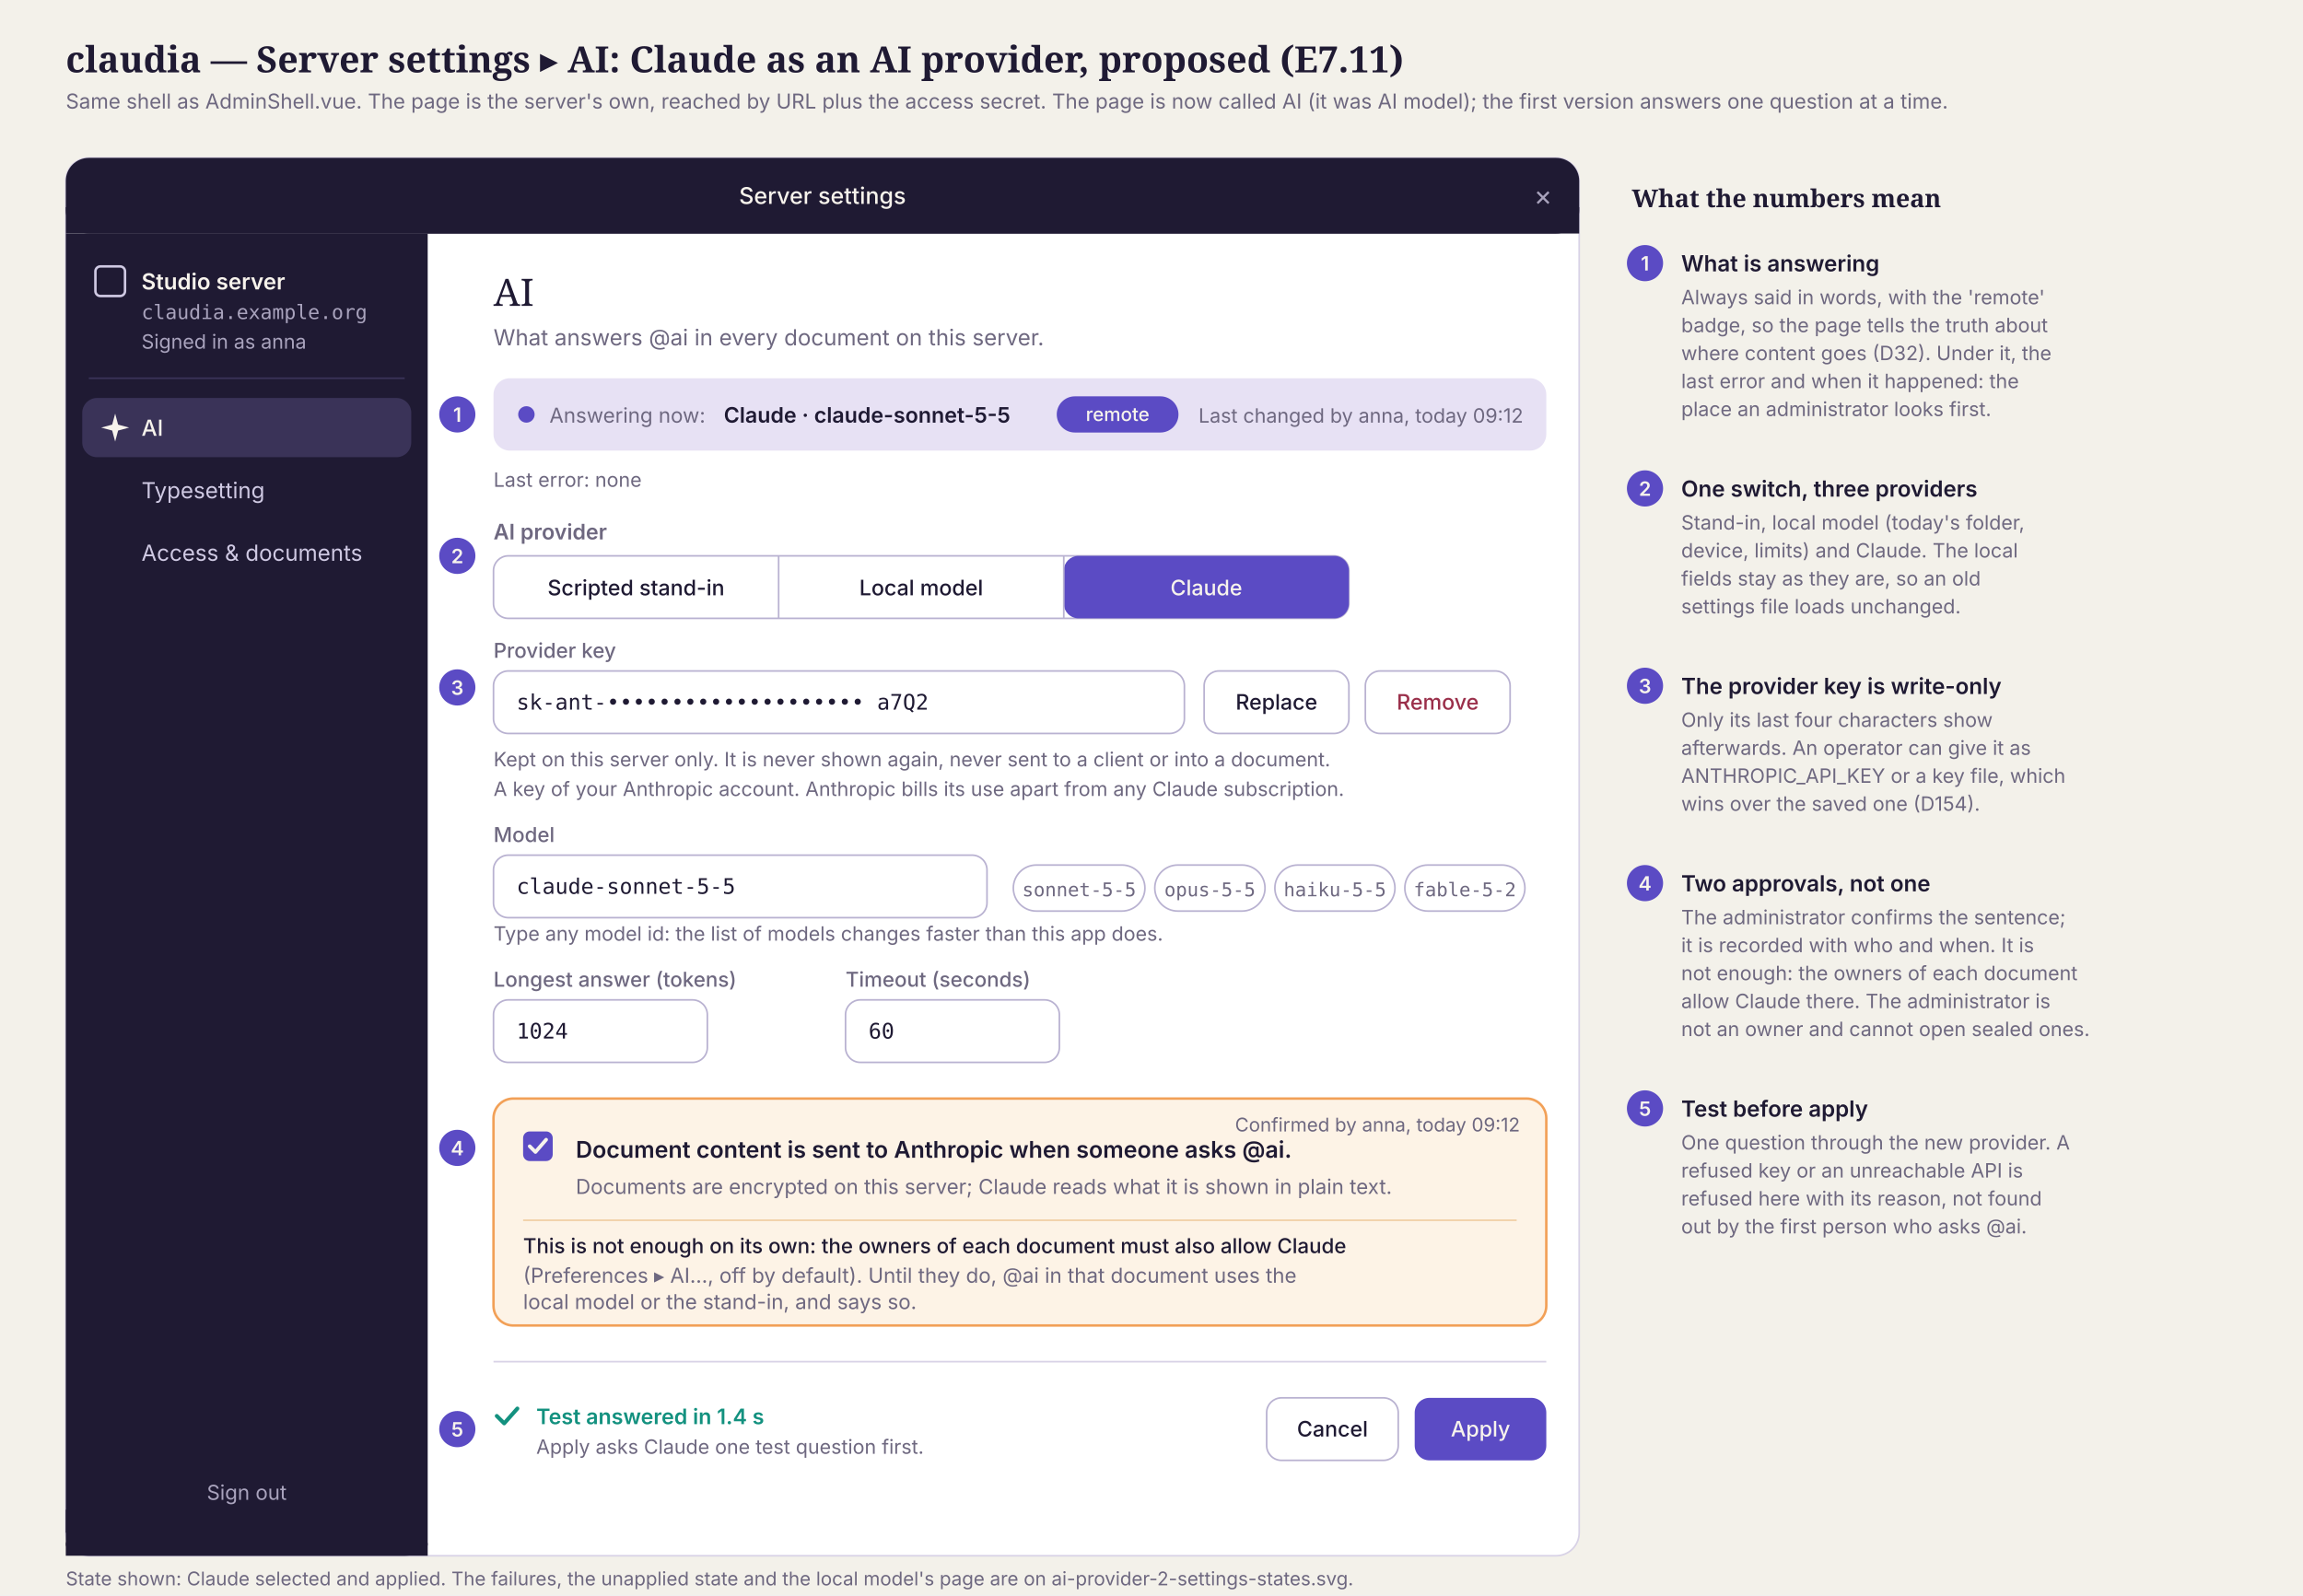
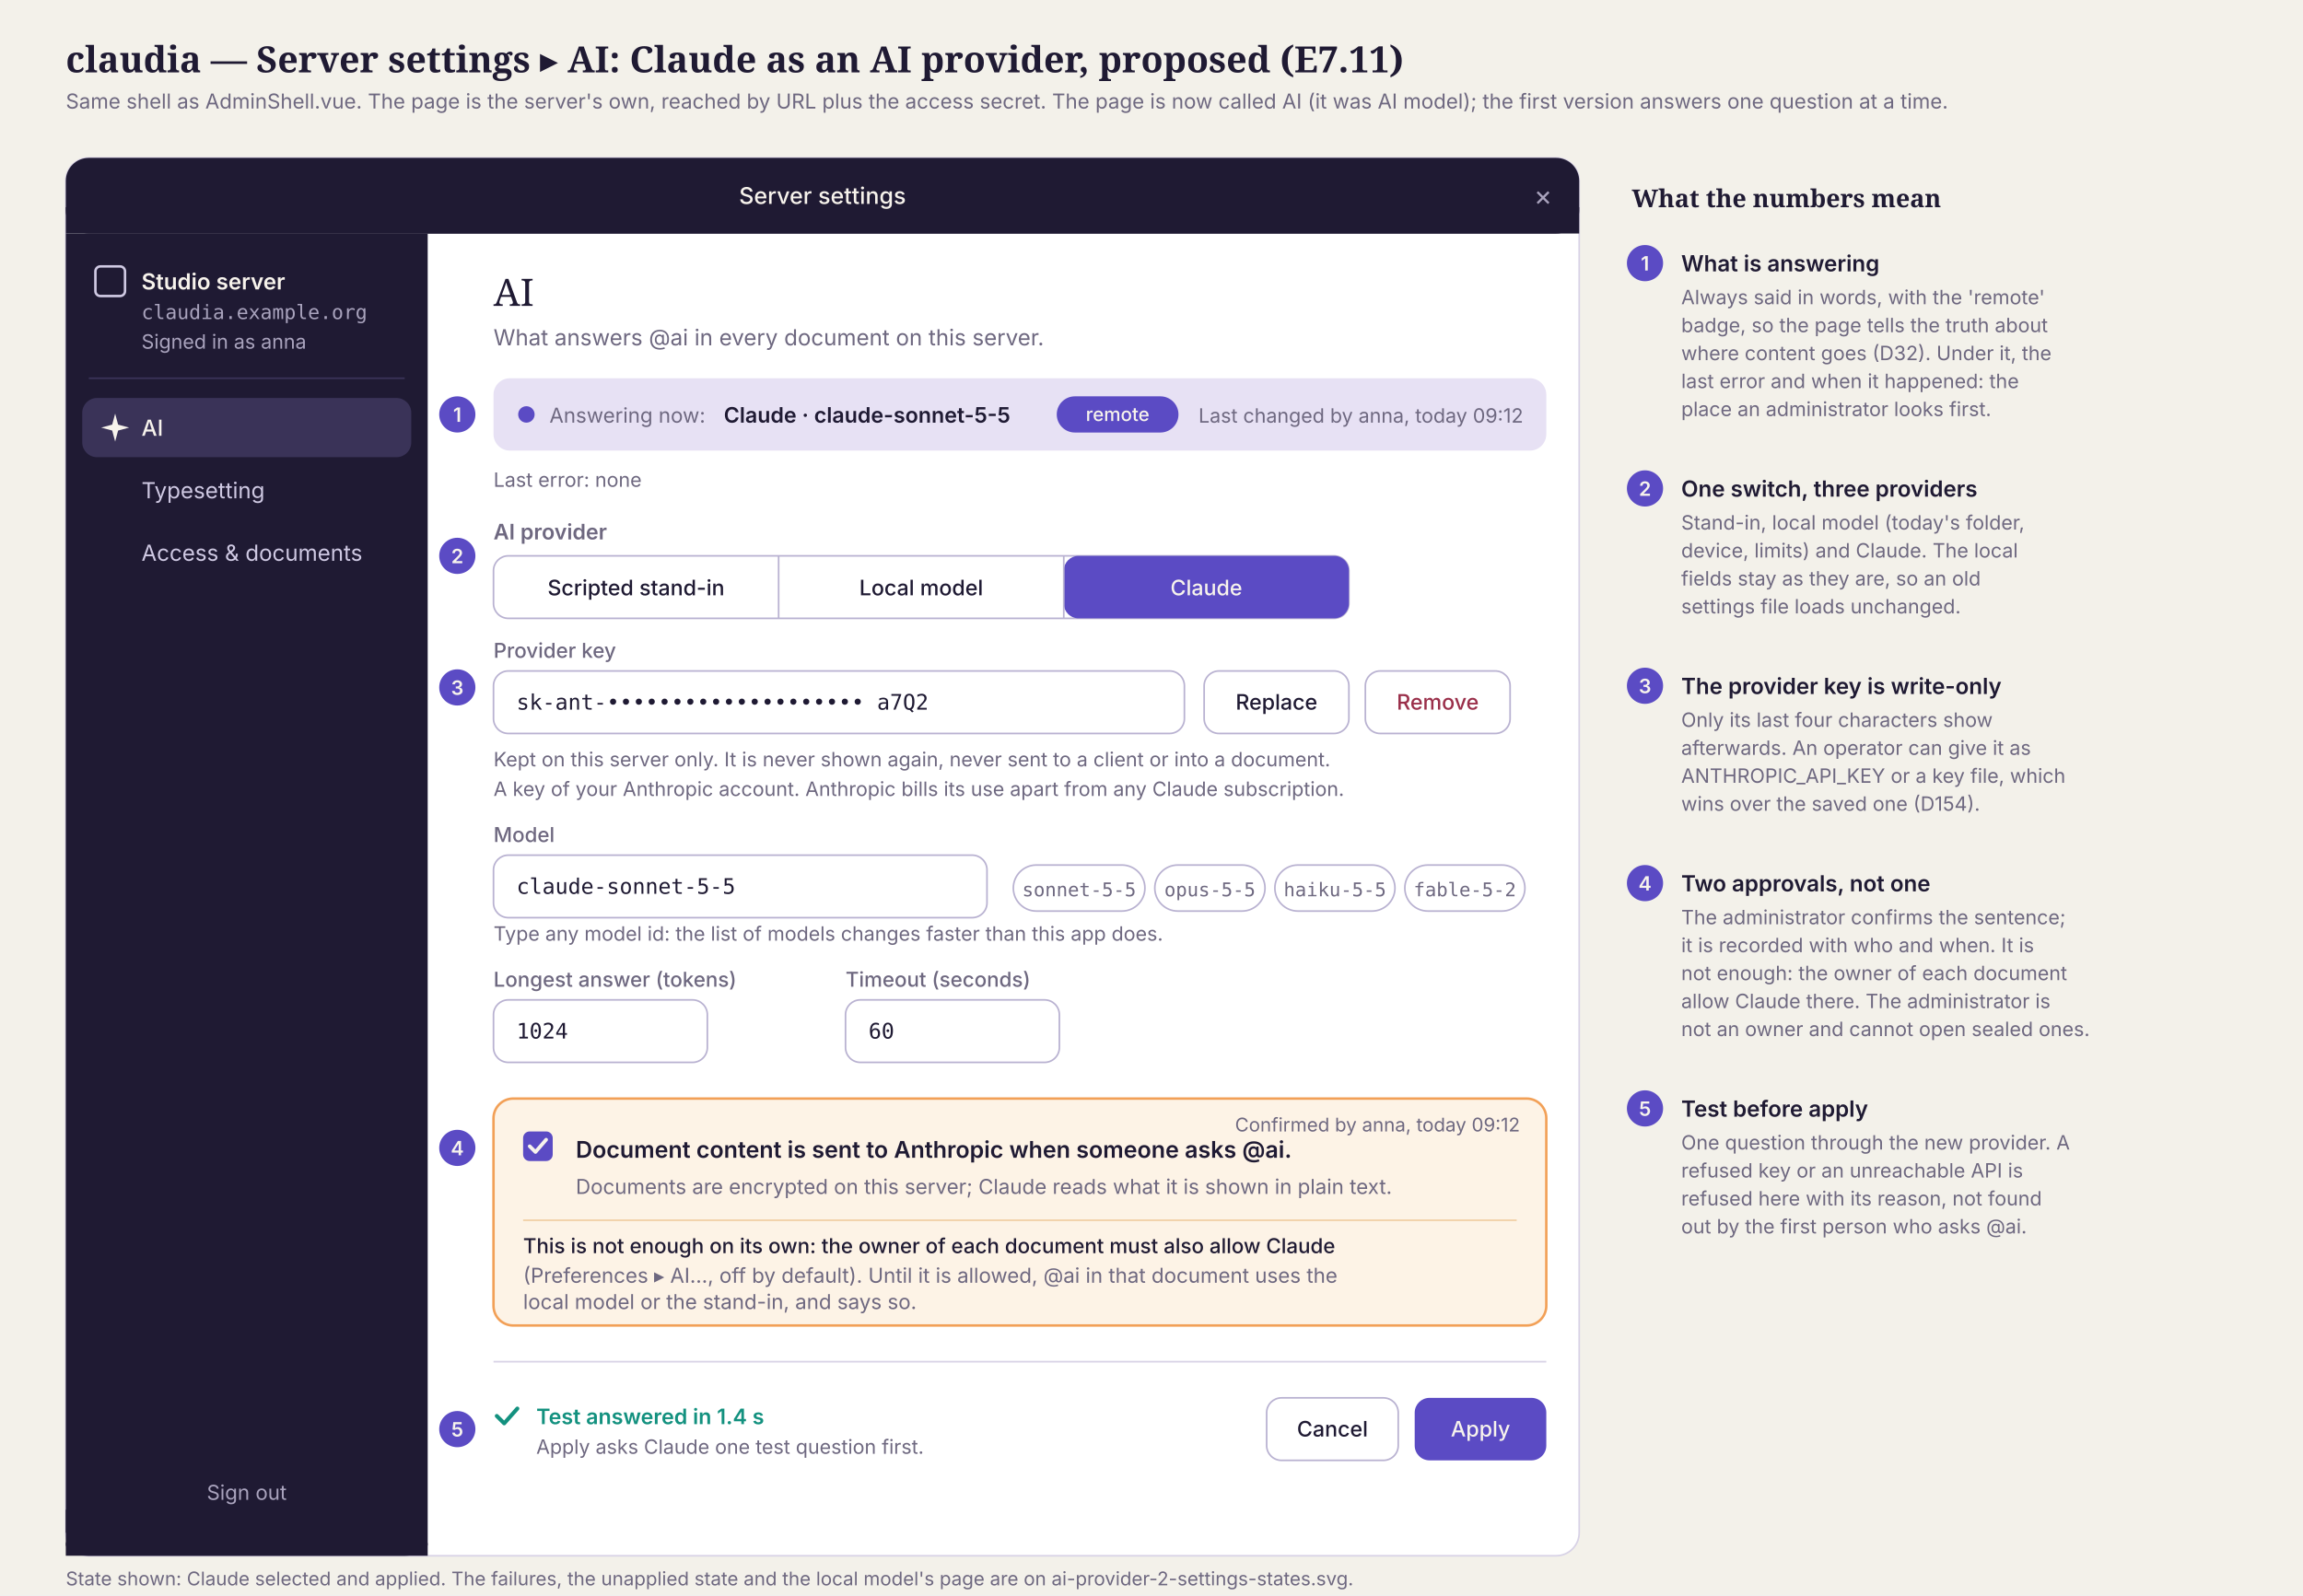
<svg xmlns="http://www.w3.org/2000/svg" viewBox="0 0 1400 970" font-family="Inter, 'Segoe UI', system-ui, sans-serif" role="img" aria-labelledby="t d">
  <rect x="0" y="0" width="1400" height="970" fill="#f3f1ea" />
  <text x="40" y="44" font-size="22" font-weight="600" fill="#1f1a33" text-anchor="start" font-family="Fraunces, Georgia, serif">claudia — Server settings ▸ AI: Claude as an AI provider, proposed (E7.11)</text>
  <text x="40" y="66" font-size="12.5" font-weight="400" fill="#6e6880" text-anchor="start">Same shell as AdminShell.vue. The page is the server's own, reached by URL plus the access secret. The page is now called AI (it was AI model); the first version answers one question at a time.</text>
  <rect x="40" y="96" width="920" height="850" rx="14" fill="#ffffff" stroke="#d8d2e6" stroke-width="1" />
  <rect x="40" y="96" width="920" height="46" rx="14" fill="#1f1a33" />
  <rect x="40" y="126" width="920" height="16" rx="0" fill="#1f1a33" />
  <text x="500.0" y="124" font-size="14" font-weight="500" fill="#f7f3ec" text-anchor="middle">Server settings</text>
  <text x="938" y="125" font-size="17" font-weight="400" fill="#a9a3bd" text-anchor="middle">×</text>
  <rect x="40" y="142" width="220" height="804" rx="0" fill="#1f1a33" />
  <rect x="40" y="932" width="220" height="14" rx="14" fill="#1f1a33" />
  <rect x="40" y="918" width="14" height="14" rx="0" fill="#1f1a33" />
  <rect x="58" y="162" width="18" height="18" rx="3" fill="none" stroke="#cfc9e3" stroke-width="1.5" />
  <text x="86" y="176" font-size="13.5" font-weight="600" fill="#f7f3ec" text-anchor="start">Studio server</text>
  <text x="86" y="194" font-size="12" font-weight="400" fill="#a9a3bd" text-anchor="start" font-family="'JetBrains Mono', ui-monospace, monospace">claudia.example.org</text>
  <text x="86" y="212" font-size="12" font-weight="400" fill="#a9a3bd" text-anchor="start">Signed in as anna</text>
  <line x1="54" y1="230" x2="246" y2="230" stroke="#3a3358" stroke-width="1" />
  <rect x="50" y="242" width="200" height="36" rx="9" fill="#3a3358" />
  <text x="86" y="265" font-size="13.5" font-weight="500" fill="#f7f3ec" text-anchor="start">AI</text>
  <polygon points="70.0,251.5 71.8,258.2 78.5,260.0 71.8,261.8 70.0,268.5 68.2,261.8 61.5,260.0 68.2,258.2" fill="#f7f3ec" />
  <text x="86" y="303" font-size="13.5" font-weight="400" fill="#cfc9e3" text-anchor="start">Typesetting</text>
  <text x="86" y="341" font-size="13.5" font-weight="400" fill="#cfc9e3" text-anchor="start">Access &amp; documents</text>
  <text x="150" y="912" font-size="12.5" font-weight="400" fill="#a9a3bd" text-anchor="middle">Sign out</text>
  <text x="300" y="186" font-size="23" font-weight="500" fill="#1f1a33" text-anchor="start" font-family="Fraunces, Georgia, serif">AI</text>
  <text x="300" y="210" font-size="13.5" font-weight="400" fill="#6e6880" text-anchor="start">What answers @ai in every document on this server.</text>
  <rect x="300" y="230" width="640" height="44" rx="10" fill="#e7e1f4" />
  <circle cx="320" cy="252" r="5" fill="#5b4bc4" />
  <text x="334" y="257" font-size="12.5" font-weight="400" fill="#6e6880" text-anchor="start">Answering now:</text>
  <text x="440" y="257" font-size="13" font-weight="600" fill="#1f1a33" text-anchor="start">Claude · claude-sonnet-5-5</text>
  <rect x="642.4" y="241" width="74" height="22" rx="11.0" fill="#5b4bc4" />
  <text x="679.4" y="256" font-size="11.5" font-weight="500" fill="#f7f3ec" text-anchor="middle">remote</text>
  <text x="926" y="257" font-size="12" font-weight="400" fill="#6e6880" text-anchor="end">Last changed by anna, today 09:12</text>
  <circle cx="278" cy="252" r="11" fill="#5b4bc4" />
  <text x="278" y="256.5" font-size="12" font-weight="600" fill="#f7f3ec" text-anchor="middle">1</text>
  <text x="300" y="296" font-size="12" font-weight="400" fill="#6e6880" text-anchor="start">Last error: none</text>
  <text x="300" y="328" font-size="13" font-weight="600" fill="#6e6880" text-anchor="start">AI provider</text>
  <rect x="300" y="338" width="520" height="38" rx="9" fill="#ffffff" stroke="#b9b2d1" stroke-width="1" />
  <text x="386.667" y="362" font-size="13" font-weight="500" fill="#1f1a33" text-anchor="middle">Scripted stand-in</text>
  <line x1="473.333" y1="338" x2="473.333" y2="376" stroke="#b9b2d1" stroke-width="1" />
  <text x="560.0" y="362" font-size="13" font-weight="500" fill="#1f1a33" text-anchor="middle">Local model</text>
  <rect x="646.667" y="338" width="173.333" height="38" rx="9" fill="#5b4bc4" />
  <line x1="646.667" y1="338" x2="646.667" y2="376" stroke="#b9b2d1" stroke-width="1" />
  <text x="733.333" y="362" font-size="13" font-weight="500" fill="#f7f3ec" text-anchor="middle">Claude</text>
  <text x="300" y="400" font-size="12.5" font-weight="500" fill="#6e6880" text-anchor="start">Provider key</text>
  <rect x="300" y="408" width="420" height="38" rx="9" fill="#ffffff" stroke="#b9b2d1" stroke-width="1" />
  <text x="314" y="431.5" font-size="13" font-weight="400" fill="#1f1a33" text-anchor="start" font-family="'JetBrains Mono', ui-monospace, monospace">sk-ant-•••••••••••••••••••• a7Q2</text>
  <rect x="732" y="408" width="88" height="38" rx="9" fill="#ffffff" stroke="#b9b2d1" stroke-width="1" />
  <text x="776.0" y="431.5" font-size="13" font-weight="500" fill="#1f1a33" text-anchor="middle">Replace</text>
  <rect x="830" y="408" width="88" height="38" rx="9" fill="#ffffff" stroke="#b9b2d1" stroke-width="1" />
  <text x="874.0" y="431.5" font-size="13" font-weight="500" fill="#9a2f4a" text-anchor="middle">Remove</text>
  <text x="300" y="466" font-size="12" font-weight="400" fill="#6e6880" text-anchor="start">Kept on this server only. It is never shown again, never sent to a client or into a document.</text>
  <text x="300" y="484" font-size="12" font-weight="400" fill="#6e6880" text-anchor="start">A key of your Anthropic account. Anthropic bills its use apart from any Claude subscription.</text>
  <text x="300" y="512" font-size="12.5" font-weight="500" fill="#6e6880" text-anchor="start">Model</text>
  <rect x="300" y="520" width="300" height="38" rx="9" fill="#ffffff" stroke="#b9b2d1" stroke-width="1" />
  <text x="314" y="543.5" font-size="13" font-weight="400" fill="#1f1a33" text-anchor="start" font-family="'JetBrains Mono', ui-monospace, monospace">claude-sonnet-5-5</text>
  <rect x="616" y="526" width="80" height="28" rx="14" fill="none" stroke="#b9b2d1" stroke-width="1" />
  <text x="656.0" y="545" font-size="11.5" font-weight="400" fill="#6e6880" text-anchor="middle" font-family="'JetBrains Mono', ui-monospace, monospace">sonnet-5-5</text>
  <rect x="702" y="526" width="67" height="28" rx="14" fill="none" stroke="#b9b2d1" stroke-width="1" />
  <text x="735.5" y="545" font-size="11.5" font-weight="400" fill="#6e6880" text-anchor="middle" font-family="'JetBrains Mono', ui-monospace, monospace">opus-5-5</text>
  <rect x="775" y="526" width="73" height="28" rx="14" fill="none" stroke="#b9b2d1" stroke-width="1" />
  <text x="811.5" y="545" font-size="11.5" font-weight="400" fill="#6e6880" text-anchor="middle" font-family="'JetBrains Mono', ui-monospace, monospace">haiku-5-5</text>
  <rect x="854" y="526" width="73" height="28" rx="14" fill="none" stroke="#b9b2d1" stroke-width="1" />
  <text x="890.5" y="545" font-size="11.5" font-weight="400" fill="#6e6880" text-anchor="middle" font-family="'JetBrains Mono', ui-monospace, monospace">fable-5-2</text>
  <text x="300" y="572" font-size="12" font-weight="400" fill="#6e6880" text-anchor="start">Type any model id: the list of models changes faster than this app does.</text>
  <text x="300" y="600" font-size="12.5" font-weight="500" fill="#6e6880" text-anchor="start">Longest answer (tokens)</text>
  <rect x="300" y="608" width="130" height="38" rx="9" fill="#ffffff" stroke="#b9b2d1" stroke-width="1" />
  <text x="314" y="631.5" font-size="13" font-weight="400" fill="#1f1a33" text-anchor="start" font-family="'JetBrains Mono', ui-monospace, monospace">1024</text>
  <text x="514" y="600" font-size="12.5" font-weight="500" fill="#6e6880" text-anchor="start">Timeout (seconds)</text>
  <rect x="514" y="608" width="130" height="38" rx="9" fill="#ffffff" stroke="#b9b2d1" stroke-width="1" />
  <text x="528" y="631.5" font-size="13" font-weight="400" fill="#1f1a33" text-anchor="start" font-family="'JetBrains Mono', ui-monospace, monospace">60</text>
  <circle cx="278" cy="338" r="11" fill="#5b4bc4" />
  <text x="278" y="342.5" font-size="12" font-weight="600" fill="#f7f3ec" text-anchor="middle">2</text>
  <circle cx="278" cy="418" r="11" fill="#5b4bc4" />
  <text x="278" y="422.5" font-size="12" font-weight="600" fill="#f7f3ec" text-anchor="middle">3</text>
  <rect x="300" y="668" width="640" height="138" rx="12" fill="#fdf3e6" stroke="#f2a057" stroke-width="1.5" />
  <rect x="318" y="688" width="18" height="18" rx="4" fill="#5b4bc4" />
  <path d="M322 697 l3.5 3.5 6.5 -7.5" stroke="#f7f3ec" stroke-width="2.2" fill="none" stroke-linecap="round" stroke-linejoin="round" />
  <text x="350" y="704" font-size="14" font-weight="600" fill="#1f1a33" text-anchor="start">Document content is sent to Anthropic when someone asks @ai.</text>
  <text x="350" y="726" font-size="12.5" font-weight="400" fill="#6e6880" text-anchor="start">Documents are encrypted on this server; Claude reads what it is shown in plain text.</text>
  <text x="924" y="688" font-size="11.5" font-weight="400" fill="#6e6880" text-anchor="end">Confirmed by anna, today 09:12</text>
  <line x1="318" y1="742" x2="922" y2="742" stroke="#f0cfa6" stroke-width="1" />
-   <text x="318" y="762" font-size="12.5" font-weight="500" fill="#1f1a33" text-anchor="start">This is not enough on its own: the owners of each document must also allow Claude</text>
-   <text x="318" y="780" font-size="12.5" font-weight="400" fill="#6e6880" text-anchor="start">(Preferences ▸ AI…, off by default). Until they do, @ai in that document uses the</text>
+   <text x="318" y="762" font-size="12.5" font-weight="500" fill="#1f1a33" text-anchor="start">This is not enough on its own: the owner of each document must also allow Claude</text>
+   <text x="318" y="780" font-size="12.5" font-weight="400" fill="#6e6880" text-anchor="start">(Preferences ▸ AI…, off by default). Until it is allowed, @ai in that document uses the</text>
  <text x="318" y="796" font-size="12.5" font-weight="400" fill="#6e6880" text-anchor="start">local model or the stand-in, and says so.</text>
  <circle cx="278" cy="698" r="11" fill="#5b4bc4" />
  <text x="278" y="702.5" font-size="12" font-weight="600" fill="#f7f3ec" text-anchor="middle">4</text>
  <line x1="300" y1="828" x2="940" y2="828" stroke="#d8d2e6" stroke-width="1" />
  <path d="M302 861.0 l4.5 4.5 8.0 -9.0" stroke="#13917f" stroke-width="2.4" fill="none" stroke-linecap="round" stroke-linejoin="round" />
  <text x="326" y="866" font-size="13" font-weight="600" fill="#13917f" text-anchor="start">Test answered in 1.4 s</text>
  <text x="326" y="884" font-size="12" font-weight="400" fill="#6e6880" text-anchor="start">Apply asks Claude one test question first.</text>
  <rect x="770" y="850" width="80" height="38" rx="9" fill="#ffffff" stroke="#b9b2d1" stroke-width="1" />
  <text x="810.0" y="873.5" font-size="13" font-weight="500" fill="#1f1a33" text-anchor="middle">Cancel</text>
  <rect x="860" y="850" width="80" height="38" rx="9" fill="#5b4bc4" />
  <text x="900.0" y="873.5" font-size="13" font-weight="500" fill="#f7f3ec" text-anchor="middle">Apply</text>
  <circle cx="278" cy="869" r="11" fill="#5b4bc4" />
  <text x="278" y="873.5" font-size="12" font-weight="600" fill="#f7f3ec" text-anchor="middle">5</text>
  <text x="992" y="126" font-size="15" font-weight="600" fill="#1f1a33" text-anchor="start" font-family="Fraunces, Georgia, serif">What the numbers mean</text>
  <circle cx="1000" cy="160" r="11" fill="#5b4bc4" />
  <text x="1000" y="164.5" font-size="12" font-weight="600" fill="#f7f3ec" text-anchor="middle">1</text>
  <text x="1022" y="165" font-size="13.5" font-weight="600" fill="#1f1a33" text-anchor="start">What is answering</text>
  <text x="1022" y="185" font-size="12" font-weight="400" fill="#6e6880" text-anchor="start">Always said in words, with the 'remote'</text>
  <text x="1022" y="202" font-size="12" font-weight="400" fill="#6e6880" text-anchor="start">badge, so the page tells the truth about</text>
  <text x="1022" y="219" font-size="12" font-weight="400" fill="#6e6880" text-anchor="start">where content goes (D32). Under it, the</text>
  <text x="1022" y="236" font-size="12" font-weight="400" fill="#6e6880" text-anchor="start">last error and when it happened: the</text>
  <text x="1022" y="253" font-size="12" font-weight="400" fill="#6e6880" text-anchor="start">place an administrator looks first.</text>
  <circle cx="1000" cy="297" r="11" fill="#5b4bc4" />
  <text x="1000" y="301.5" font-size="12" font-weight="600" fill="#f7f3ec" text-anchor="middle">2</text>
  <text x="1022" y="302" font-size="13.5" font-weight="600" fill="#1f1a33" text-anchor="start">One switch, three providers</text>
  <text x="1022" y="322" font-size="12" font-weight="400" fill="#6e6880" text-anchor="start">Stand-in, local model (today's folder,</text>
  <text x="1022" y="339" font-size="12" font-weight="400" fill="#6e6880" text-anchor="start">device, limits) and Claude. The local</text>
  <text x="1022" y="356" font-size="12" font-weight="400" fill="#6e6880" text-anchor="start">fields stay as they are, so an old</text>
  <text x="1022" y="373" font-size="12" font-weight="400" fill="#6e6880" text-anchor="start">settings file loads unchanged.</text>
  <circle cx="1000" cy="417" r="11" fill="#5b4bc4" />
  <text x="1000" y="421.5" font-size="12" font-weight="600" fill="#f7f3ec" text-anchor="middle">3</text>
  <text x="1022" y="422" font-size="13.5" font-weight="600" fill="#1f1a33" text-anchor="start">The provider key is write-only</text>
  <text x="1022" y="442" font-size="12" font-weight="400" fill="#6e6880" text-anchor="start">Only its last four characters show</text>
  <text x="1022" y="459" font-size="12" font-weight="400" fill="#6e6880" text-anchor="start">afterwards. An operator can give it as</text>
  <text x="1022" y="476" font-size="12" font-weight="400" fill="#6e6880" text-anchor="start">ANTHROPIC_API_KEY or a key file, which</text>
  <text x="1022" y="493" font-size="12" font-weight="400" fill="#6e6880" text-anchor="start">wins over the saved one (D154).</text>
  <circle cx="1000" cy="537" r="11" fill="#5b4bc4" />
  <text x="1000" y="541.5" font-size="12" font-weight="600" fill="#f7f3ec" text-anchor="middle">4</text>
  <text x="1022" y="542" font-size="13.5" font-weight="600" fill="#1f1a33" text-anchor="start">Two approvals, not one</text>
  <text x="1022" y="562" font-size="12" font-weight="400" fill="#6e6880" text-anchor="start">The administrator confirms the sentence;</text>
  <text x="1022" y="579" font-size="12" font-weight="400" fill="#6e6880" text-anchor="start">it is recorded with who and when. It is</text>
-   <text x="1022" y="596" font-size="12" font-weight="400" fill="#6e6880" text-anchor="start">not enough: the owners of each document</text>
+   <text x="1022" y="596" font-size="12" font-weight="400" fill="#6e6880" text-anchor="start">not enough: the owner of each document</text>
  <text x="1022" y="613" font-size="12" font-weight="400" fill="#6e6880" text-anchor="start">allow Claude there. The administrator is</text>
  <text x="1022" y="630" font-size="12" font-weight="400" fill="#6e6880" text-anchor="start">not an owner and cannot open sealed ones.</text>
  <circle cx="1000" cy="674" r="11" fill="#5b4bc4" />
  <text x="1000" y="678.5" font-size="12" font-weight="600" fill="#f7f3ec" text-anchor="middle">5</text>
  <text x="1022" y="679" font-size="13.5" font-weight="600" fill="#1f1a33" text-anchor="start">Test before apply</text>
  <text x="1022" y="699" font-size="12" font-weight="400" fill="#6e6880" text-anchor="start">One question through the new provider. A</text>
  <text x="1022" y="716" font-size="12" font-weight="400" fill="#6e6880" text-anchor="start">refused key or an unreachable API is</text>
  <text x="1022" y="733" font-size="12" font-weight="400" fill="#6e6880" text-anchor="start">refused here with its reason, not found</text>
  <text x="1022" y="750" font-size="12" font-weight="400" fill="#6e6880" text-anchor="start">out by the first person who asks @ai.</text>
  <text x="40" y="964" font-size="11.5" font-weight="400" fill="#6e6880" text-anchor="start">State shown: Claude selected and applied. The failures, the unapplied state and the local model's page are on ai-provider-2-settings-states.svg.</text>
</svg>
